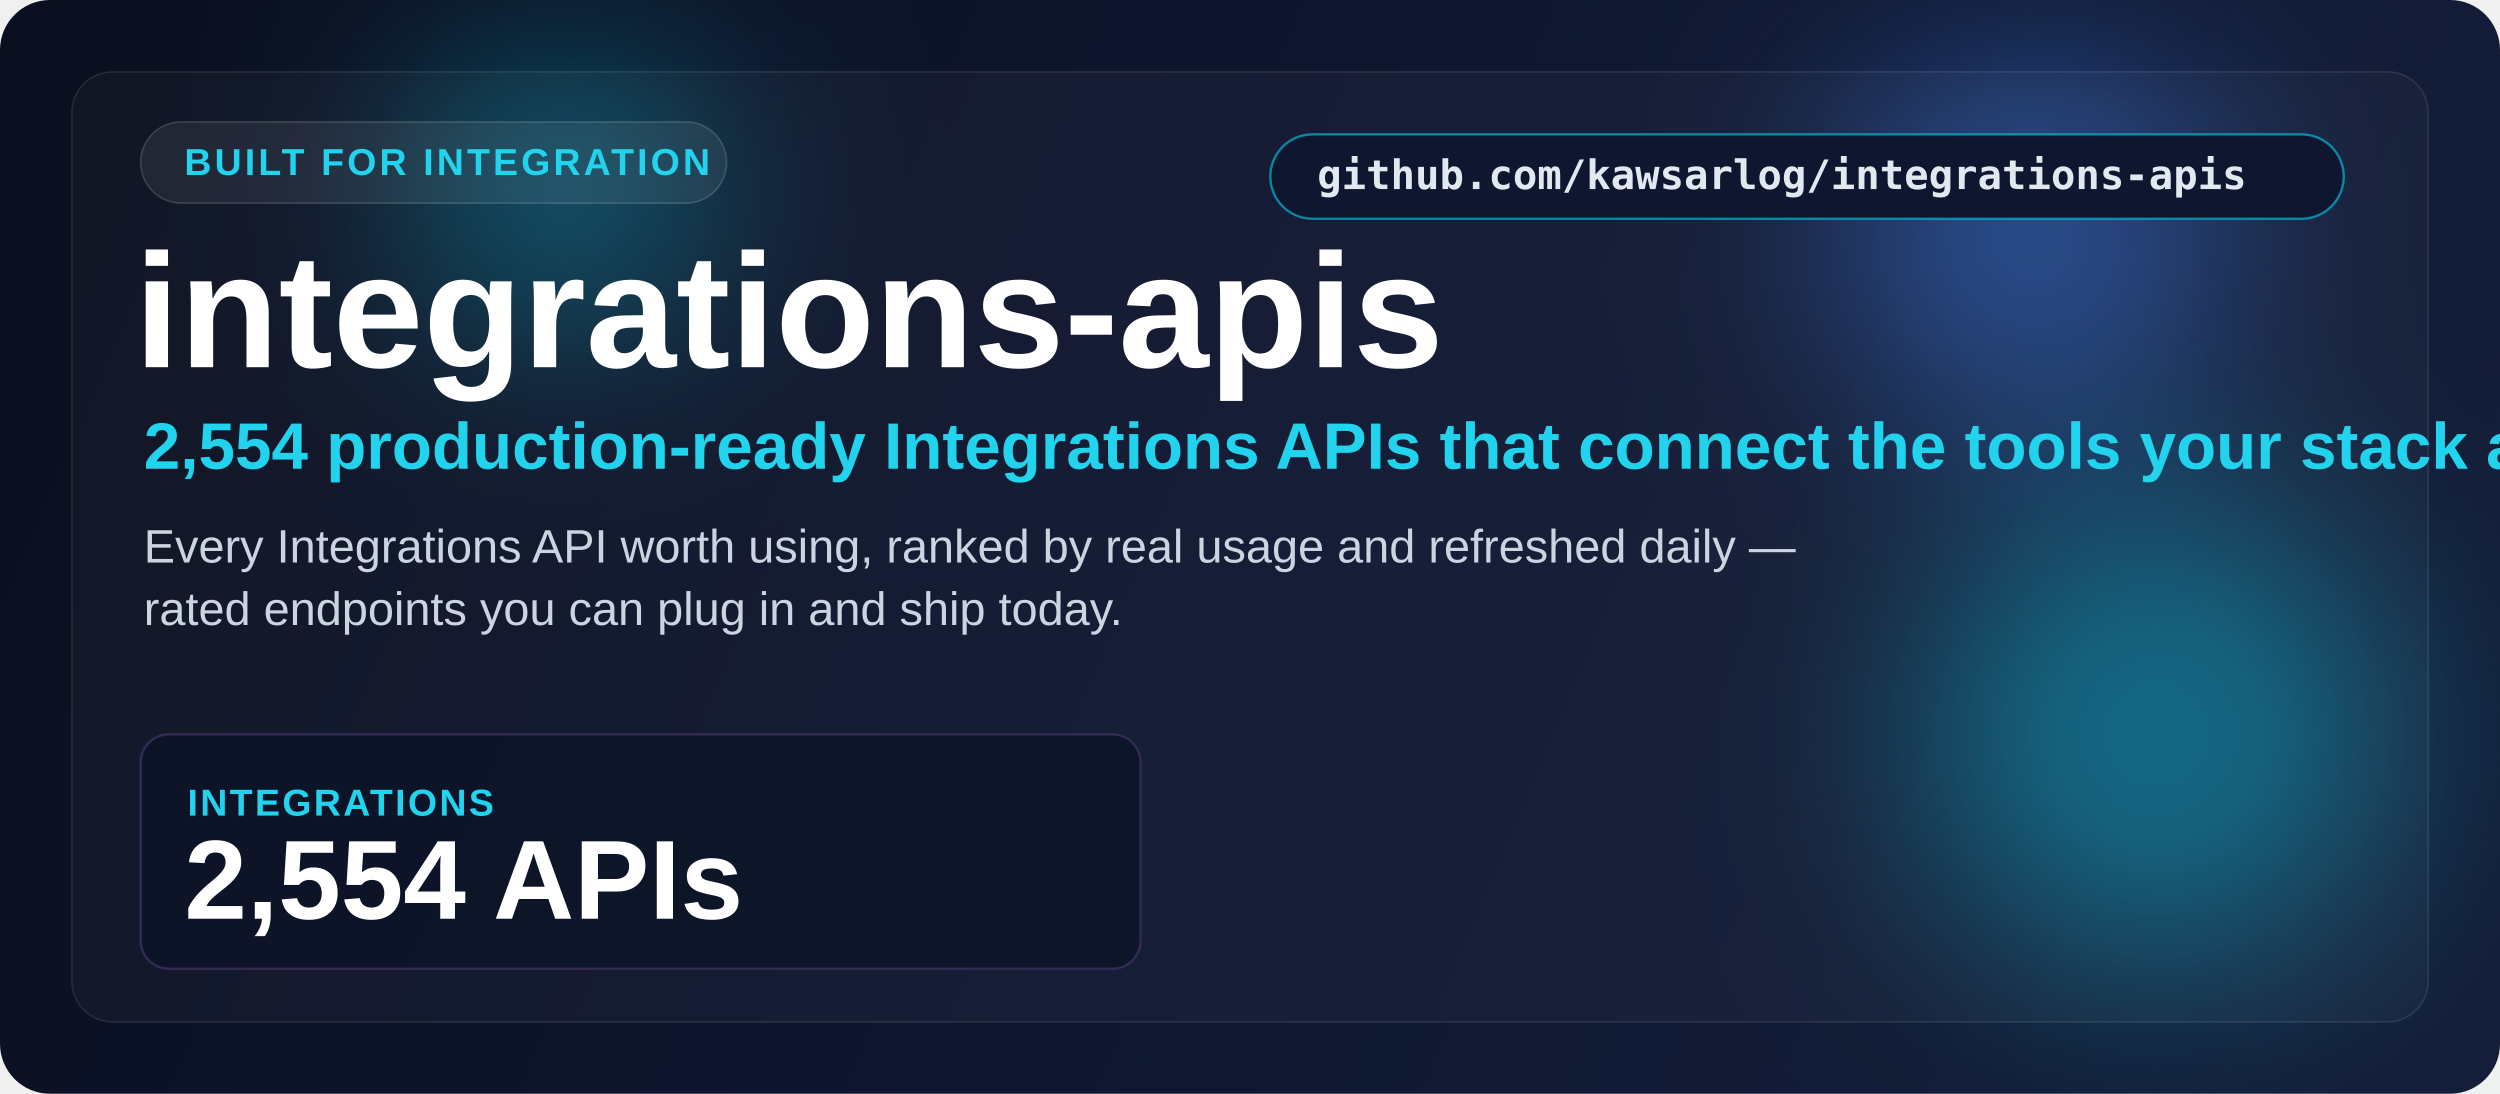
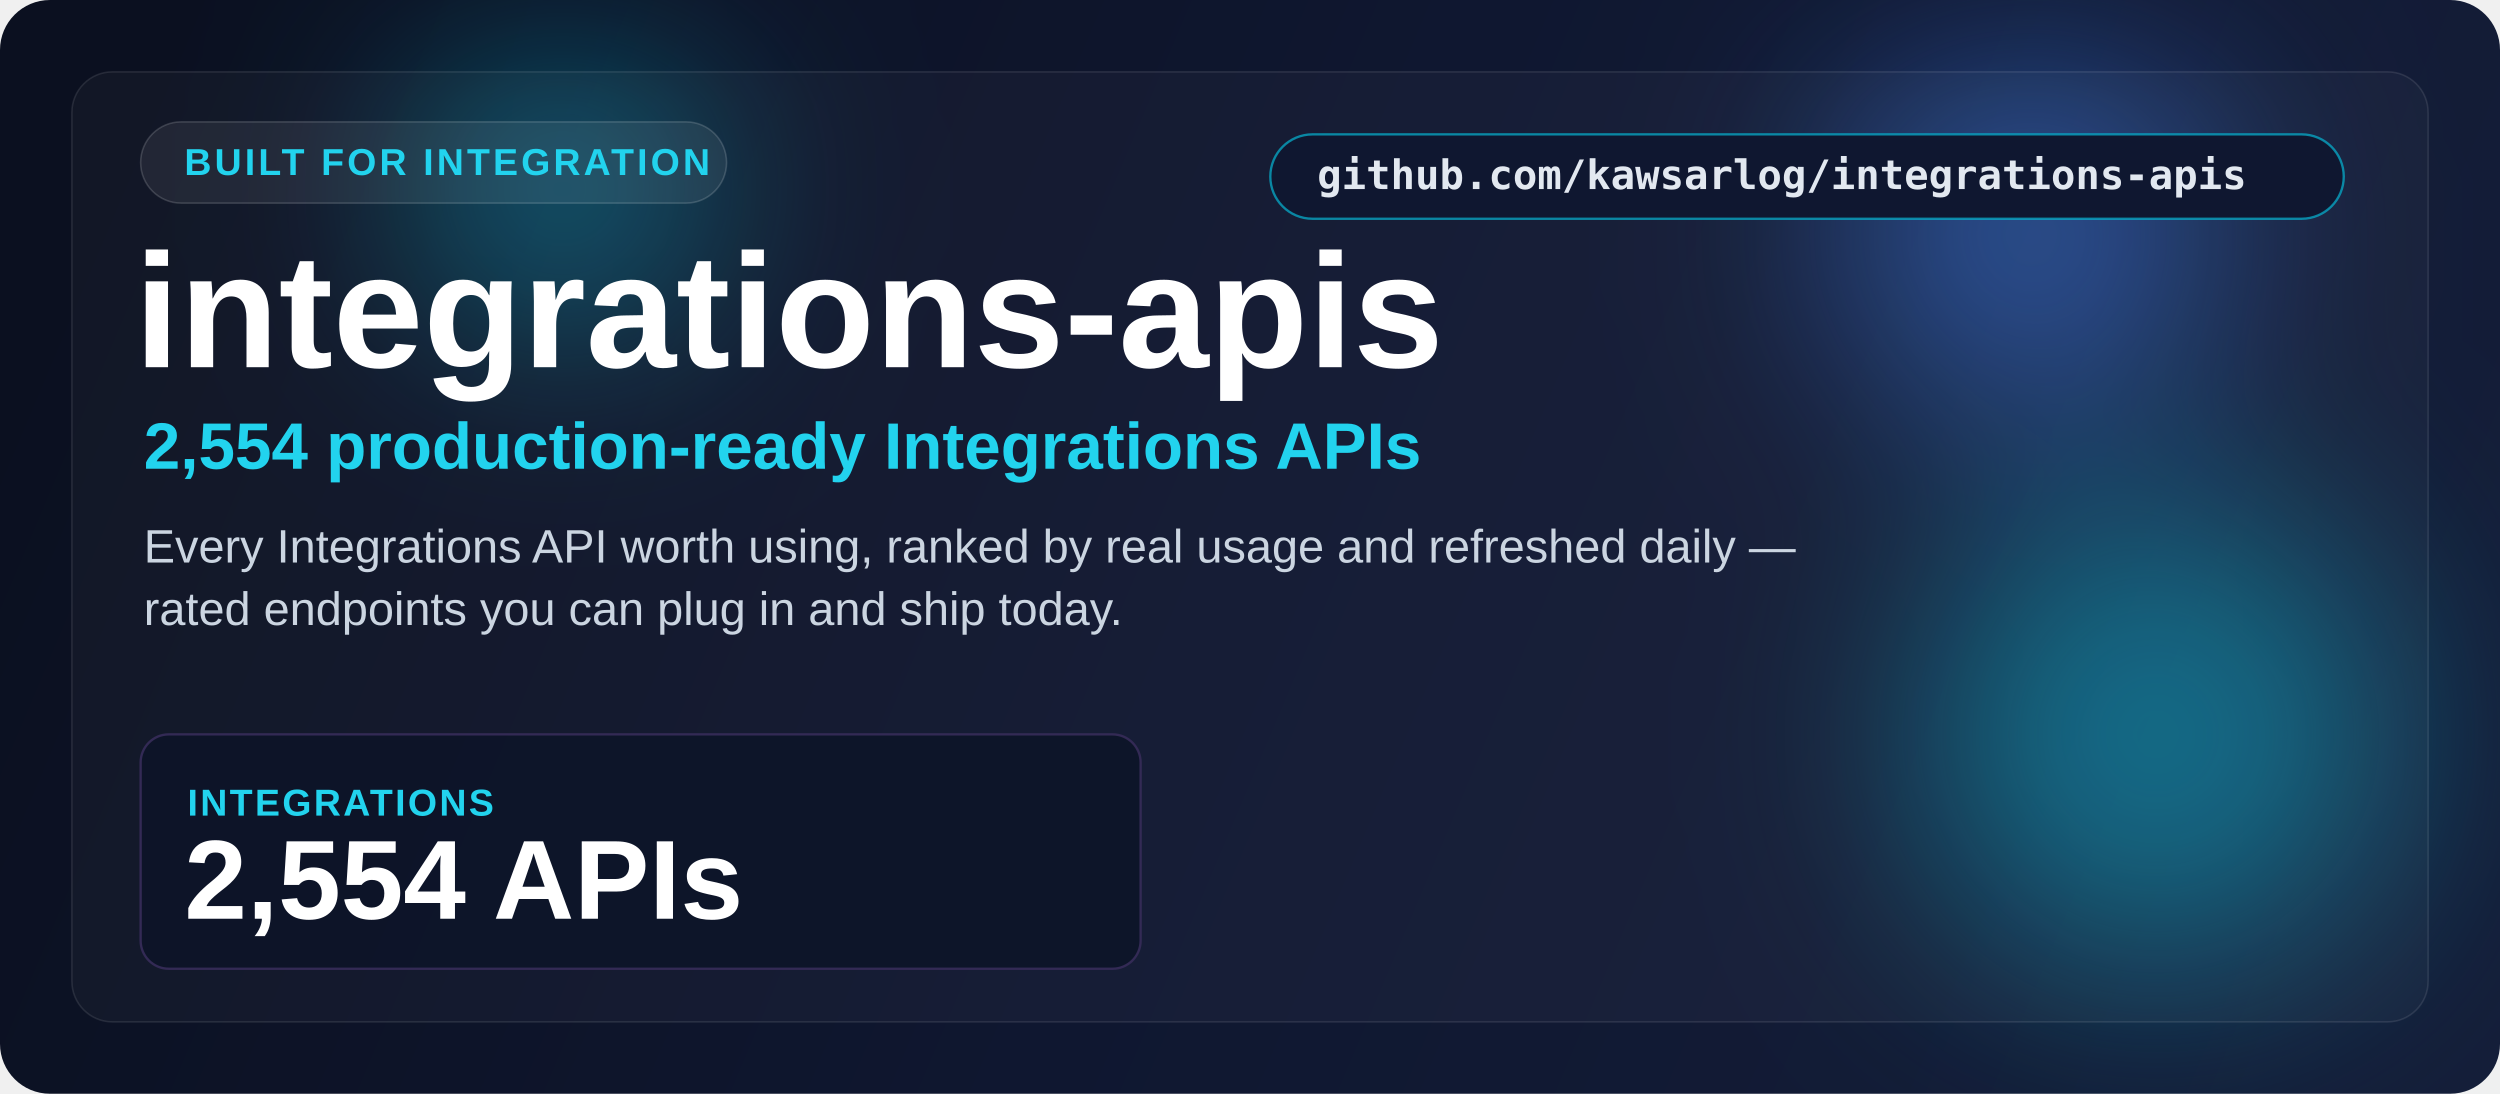
<svg xmlns="http://www.w3.org/2000/svg" width="1600" height="700" viewBox="0 0 1600 700" fill="none">
  <defs>
    <linearGradient id="bg" x1="80" y1="60" x2="1500" y2="660" gradientUnits="userSpaceOnUse">
      <stop stop-color="#0b1020" />
      <stop offset="0.5" stop-color="#0f1730" />
      <stop offset="1" stop-color="#141d38" />
    </linearGradient>
    <filter id="blur" x="0" y="0" width="1600" height="700" filterUnits="userSpaceOnUse" color-interpolation-filters="sRGB">
      <feGaussianBlur stdDeviation="70" />
    </filter>
  </defs>
  <rect width="1600" height="700" rx="32" fill="url(#bg)" />
  <g opacity="0.5" filter="url(#blur)">
    <circle cx="1380" cy="470" r="150" fill="#06b6d4" />
    <circle cx="1300" cy="150" r="120" fill="#3b82f6" />
    <circle cx="360" cy="120" r="90" fill="#06b6d4" />
  </g>
  <rect x="46" y="46" width="1508" height="608" rx="26" fill="#ffffff" fill-opacity="0.03" stroke="#ffffff" stroke-opacity="0.10" />
  <rect x="813" y="86" width="687" height="54" rx="27" fill="#0f1730" stroke="#06b6d4" stroke-opacity="0.7" stroke-width="1.5" />
  <text x="843" y="121" font-size="26" font-weight="600" font-family="Consolas, monospace" fill="#e2e8f0">github.com/kawsarlog/integrations-apis</text>
  <rect x="90" y="78" width="375" height="52" rx="26" fill="#ffffff" fill-opacity="0.07" stroke="#ffffff" stroke-opacity="0.16" />
  <text x="118" y="112" font-family="Segoe UI, Arial, sans-serif" font-size="24" font-weight="700" letter-spacing="2" fill="#22d3ee">BUILT FOR INTEGRATION</text>
  <text x="86" y="235" font-family="Segoe UI, Arial, sans-serif" font-size="104" font-weight="800" fill="#ffffff">integrations-apis</text>
-   <text x="92" y="300" font-family="Segoe UI, Arial, sans-serif" font-size="42" font-weight="600" fill="#22d3ee">2,554 production-ready Integrations APIs that connect the tools your stack already runs on</text>
+   <text x="92" y="300" font-family="Segoe UI, Arial, sans-serif" font-size="42" font-weight="600" fill="#22d3ee">2,554 production-ready Integrations APIs</text>
  <text x="92" y="360" font-family="Segoe UI, Arial, sans-serif" font-size="30" fill="#cbd5e1">Every Integrations API worth using, ranked by real usage and refreshed daily —</text>
  <text x="92" y="400" font-family="Segoe UI, Arial, sans-serif" font-size="30" fill="#cbd5e1">rated endpoints you can plug in and ship today.</text>
  <rect x="90" y="470" width="640" height="150" rx="18" fill="#0d1428" fill-opacity="0.9" stroke="#332a55" stroke-width="1.5" />
  <text x="120" y="522" font-family="Segoe UI, Arial, sans-serif" font-size="24" font-weight="700" letter-spacing="1.5" fill="#22d3ee">INTEGRATIONS</text>
  <text x="118" y="588" font-family="Segoe UI, Arial, sans-serif" font-size="72" font-weight="800" fill="#ffffff">2,554 APIs</text>
</svg>
